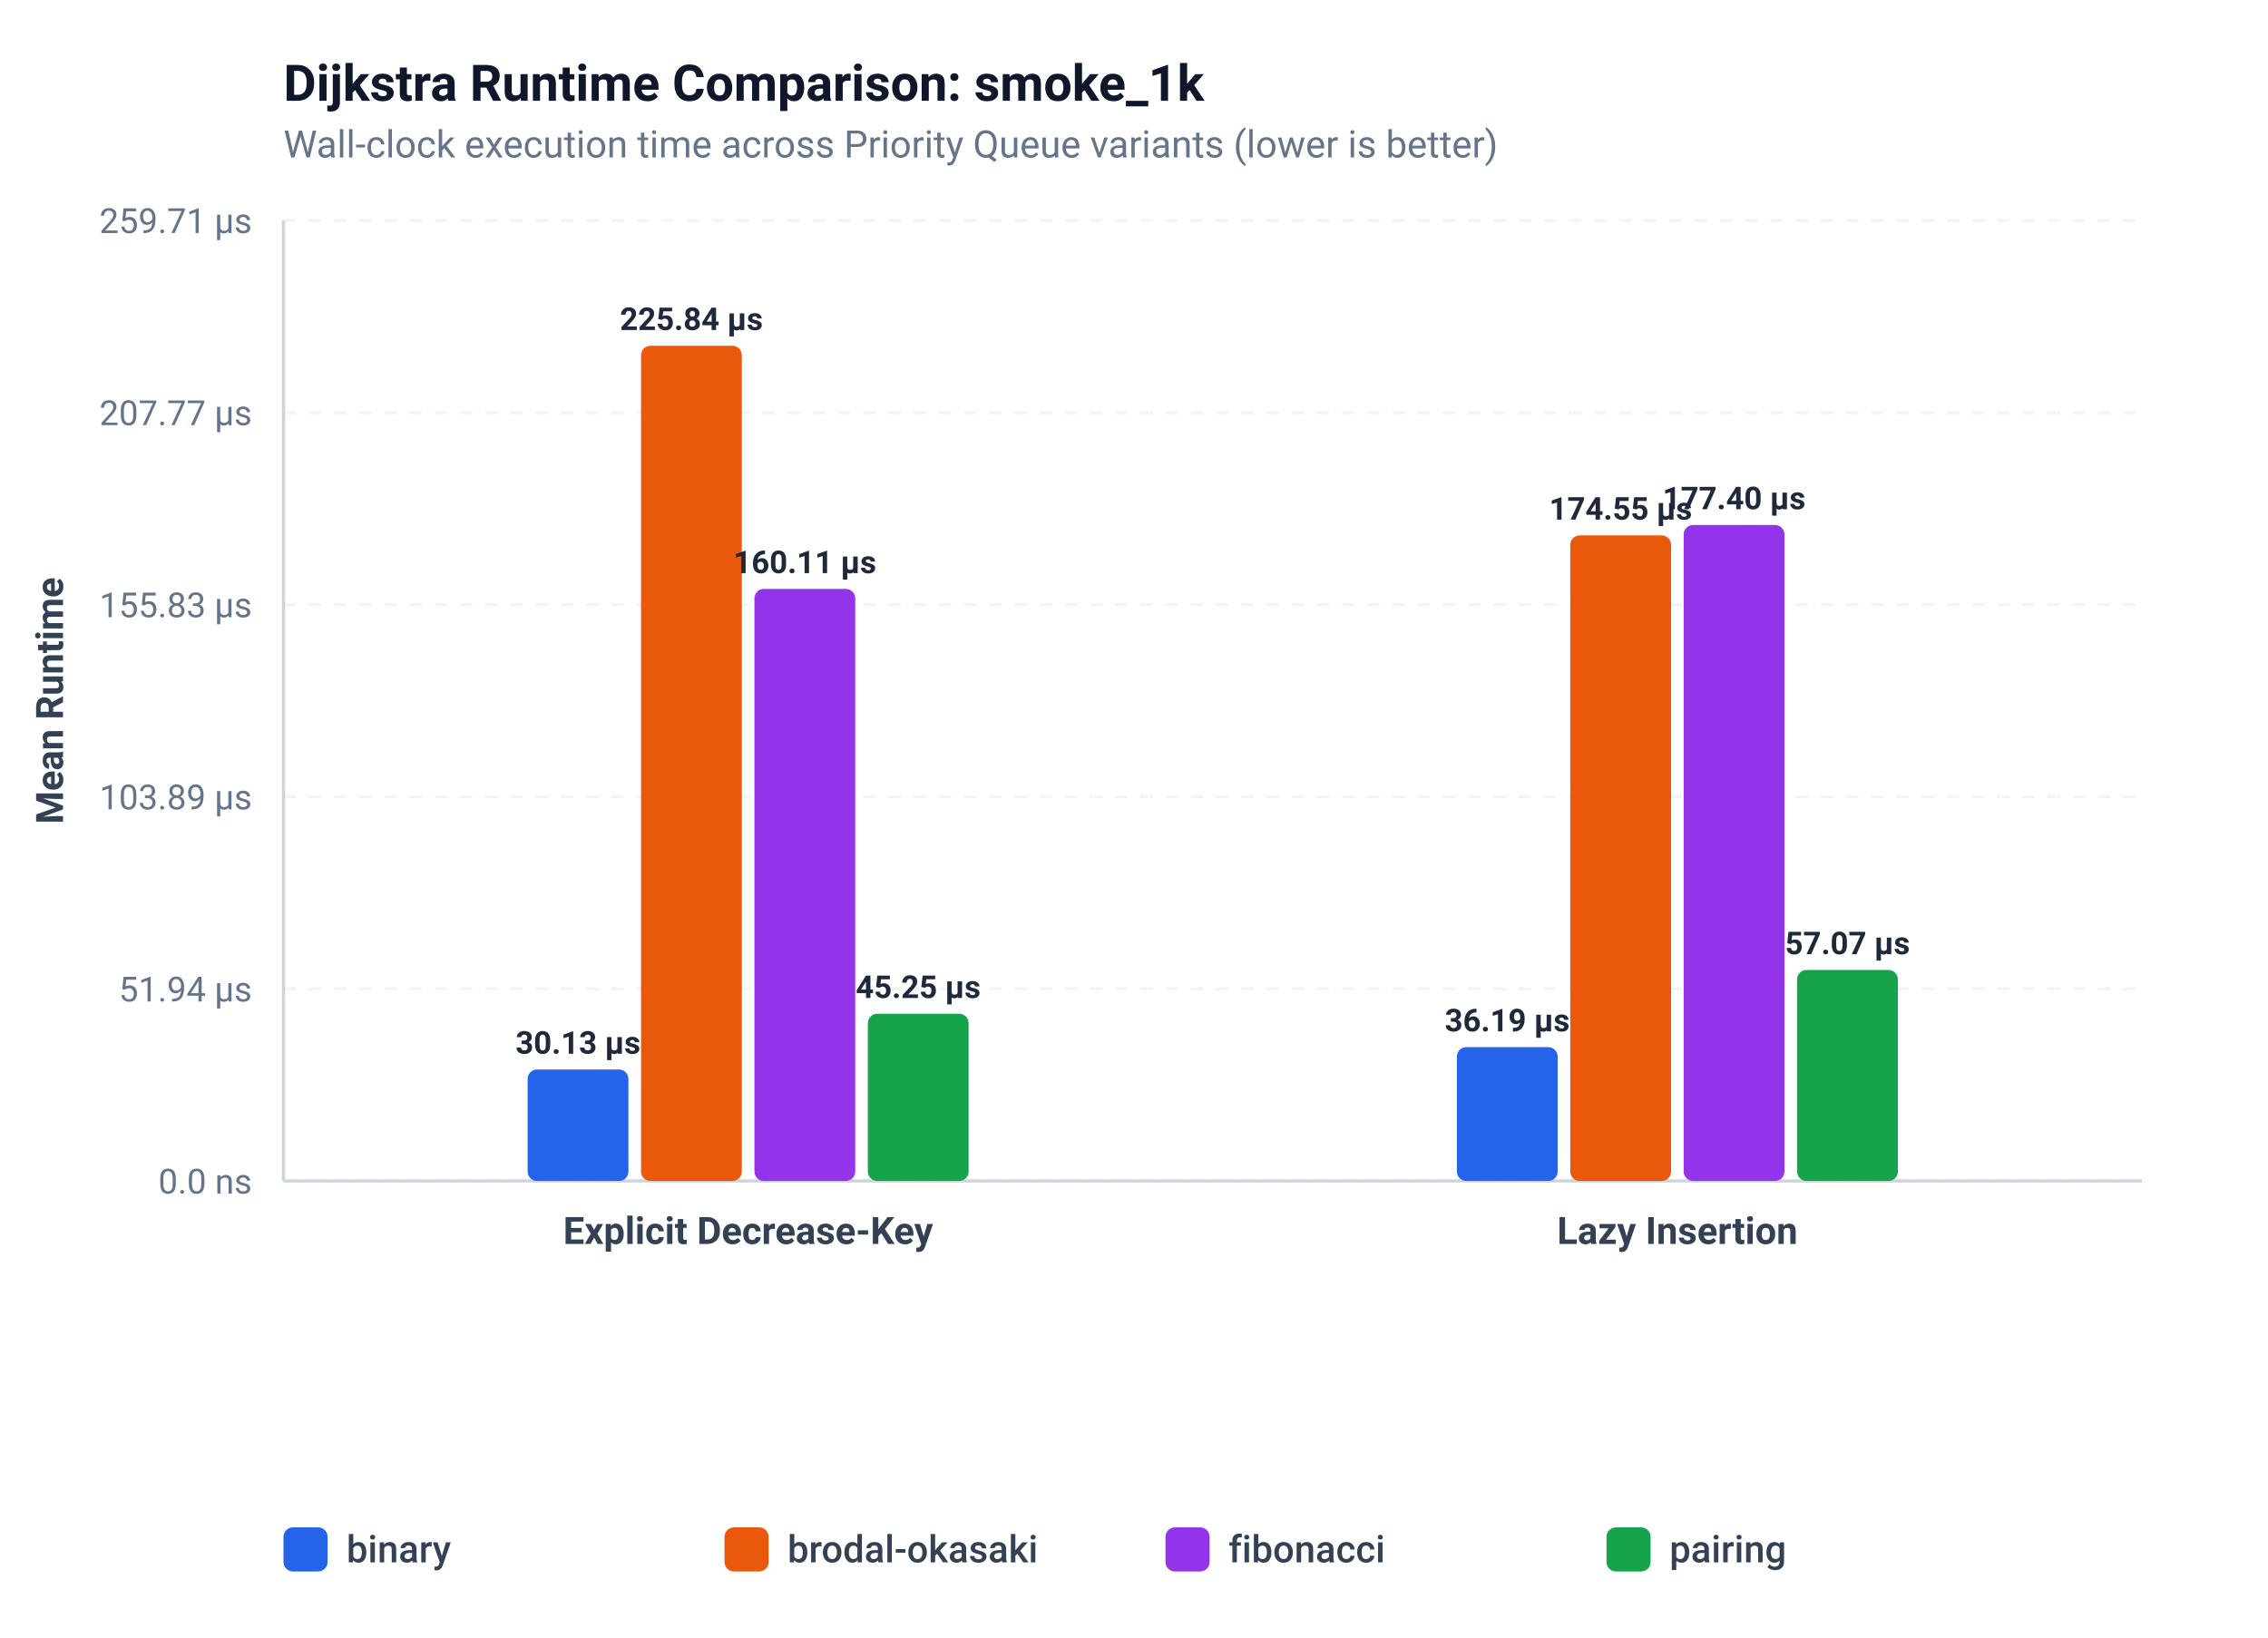
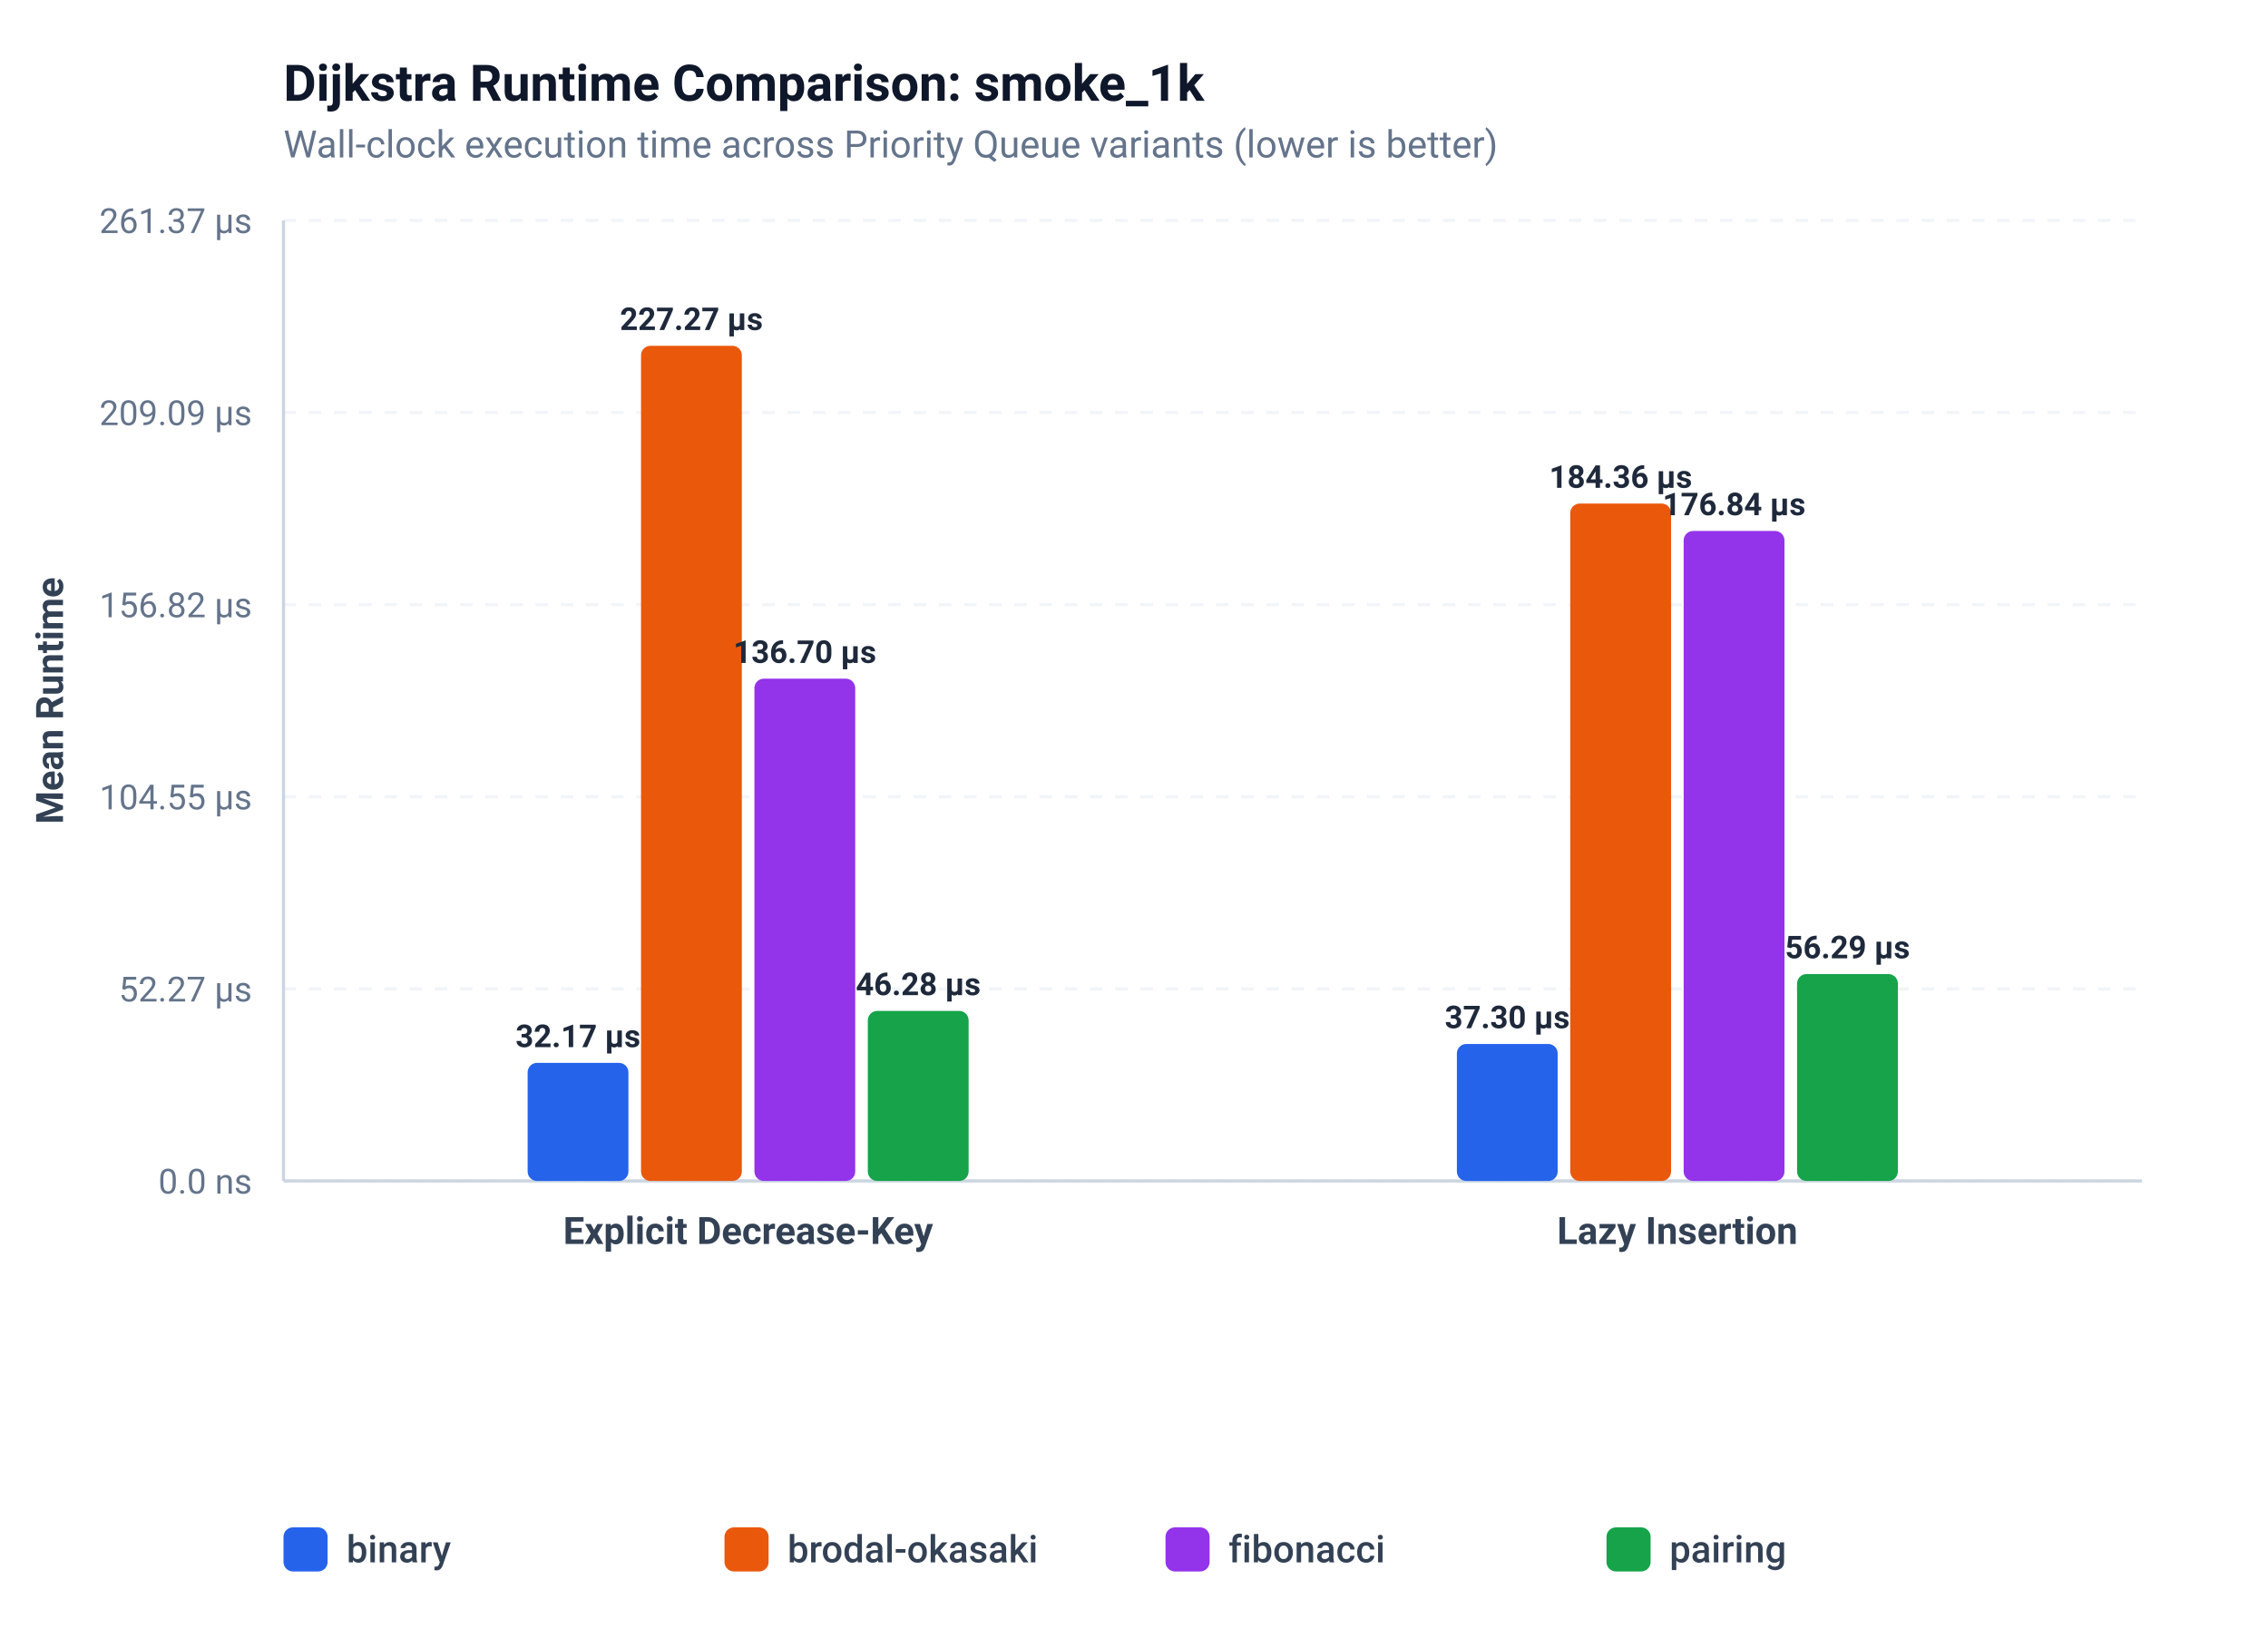
<svg xmlns="http://www.w3.org/2000/svg" viewBox="0 0 720 520" width="720" height="520" style="background-color: #ffffff; font-family: -apple-system, BlinkMacSystemFont, Segoe UI, Roboto, sans-serif;">
  <defs>
    <style>
    .axis { stroke: #CBD5E1; stroke-width: 1; }
    .grid { stroke: #F1F5F9; stroke-width: 1; stroke-dasharray: 4,4; }
    .baseline { stroke: #EF4444; stroke-width: 1.5; stroke-dasharray: 3,3; }
    .tick-label { font-size: 11px; fill: #64748B; }
    .axis-title { font-size: 12px; font-weight: 600; fill: #334155; }
    .chart-title { font-size: 16px; font-weight: 700; fill: #0F172A; }
    .chart-subtitle { font-size: 12px; fill: #64748B; }
    .bar-label { font-size: 9px; font-weight: 600; fill: #1E293B; text-anchor: middle; }
    .legend-text { font-size: 12px; fill: #334155; font-weight: 500; dominant-baseline: central; }
    .bar-label { font-size: 10px; font-weight: 600; fill: #1E293B; text-anchor: middle; }
  </style>
  </defs>
  <text x="90" y="32" class="chart-title">Dijkstra Runtime Comparison: smoke_1k</text>
  <text x="90" y="50" class="chart-subtitle">Wall-clock execution time across Priority Queue variants (lower is better)</text>
  <line x1="90" y1="375.0" x2="680" y2="375.0" class="grid" />
  <text x="80" y="379.0" class="tick-label" text-anchor="end">0.0 ns</text>
  <line x1="90" y1="314.0" x2="680" y2="314.0" class="grid" />
-   <text x="80" y="318.0" class="tick-label" text-anchor="end">51.94 µs</text>
+   <text x="80" y="318.0" class="tick-label" text-anchor="end">52.27 µs</text>
  <line x1="90" y1="253.0" x2="680" y2="253.0" class="grid" />
-   <text x="80" y="257.0" class="tick-label" text-anchor="end">103.89 µs</text>
+   <text x="80" y="257.0" class="tick-label" text-anchor="end">104.55 µs</text>
  <line x1="90" y1="192.0" x2="680" y2="192.0" class="grid" />
-   <text x="80" y="196.0" class="tick-label" text-anchor="end">155.83 µs</text>
+   <text x="80" y="196.0" class="tick-label" text-anchor="end">156.82 µs</text>
  <line x1="90" y1="131.0" x2="680" y2="131.0" class="grid" />
-   <text x="80" y="135.0" class="tick-label" text-anchor="end">207.77 µs</text>
+   <text x="80" y="135.0" class="tick-label" text-anchor="end">209.09 µs</text>
  <line x1="90" y1="70.0" x2="680" y2="70.0" class="grid" />
-   <text x="80" y="74.0" class="tick-label" text-anchor="end">259.71 µs</text>
+   <text x="80" y="74.0" class="tick-label" text-anchor="end">261.37 µs</text>
  <line x1="90" y1="70" x2="90" y2="375" class="axis" />
  <line x1="90" y1="375" x2="680" y2="375" class="axis" />
  <text x="-222.5" y="20" class="axis-title" text-anchor="middle" transform="rotate(-90)">Mean Runtime</text>
  <text x="237.5" y="395" class="axis-title" font-size="11px" text-anchor="middle">Explicit Decrease-Key</text>
-   <rect x="167.5" y="339.6" width="32.0" height="35.4" fill="#2563EB" rx="3" ry="3" />
-   <text x="183.5" y="334.6" class="bar-label">30.13 µs</text>
+   <rect x="167.5" y="337.5" width="32.0" height="37.5" fill="#2563EB" rx="3" ry="3" />
+   <text x="183.5" y="332.5" class="bar-label">32.17 µs</text>
  <rect x="203.5" y="109.8" width="32.0" height="265.2" fill="#EA580C" rx="3" ry="3" />
-   <text x="219.5" y="104.8" class="bar-label">225.84 µs</text>
-   <rect x="239.5" y="187.0" width="32.0" height="188.0" fill="#9333EA" rx="3" ry="3" />
-   <text x="255.5" y="182.0" class="bar-label">160.11 µs</text>
-   <rect x="275.5" y="321.9" width="32.0" height="53.1" fill="#16A34A" rx="3" ry="3" />
-   <text x="291.5" y="316.9" class="bar-label">45.25 µs</text>
+   <text x="219.5" y="104.8" class="bar-label">227.27 µs</text>
+   <rect x="239.5" y="215.5" width="32.0" height="159.5" fill="#9333EA" rx="3" ry="3" />
+   <text x="255.5" y="210.5" class="bar-label">136.70 µs</text>
+   <rect x="275.5" y="321.0" width="32.0" height="54.0" fill="#16A34A" rx="3" ry="3" />
+   <text x="291.5" y="316.0" class="bar-label">46.28 µs</text>
  <text x="532.5" y="395" class="axis-title" font-size="11px" text-anchor="middle">Lazy Insertion</text>
-   <rect x="462.5" y="332.5" width="32.0" height="42.5" fill="#2563EB" rx="3" ry="3" />
-   <text x="478.5" y="327.5" class="bar-label">36.19 µs</text>
-   <rect x="498.5" y="170.0" width="32.0" height="205.0" fill="#EA580C" rx="3" ry="3" />
-   <text x="514.5" y="165.0" class="bar-label">174.55 µs</text>
-   <rect x="534.5" y="166.7" width="32.0" height="208.3" fill="#9333EA" rx="3" ry="3" />
-   <text x="550.5" y="161.7" class="bar-label">177.40 µs</text>
-   <rect x="570.5" y="308.0" width="32.0" height="67.0" fill="#16A34A" rx="3" ry="3" />
-   <text x="586.5" y="303.0" class="bar-label">57.07 µs</text>
+   <rect x="462.5" y="331.5" width="32.0" height="43.5" fill="#2563EB" rx="3" ry="3" />
+   <text x="478.5" y="326.5" class="bar-label">37.30 µs</text>
+   <rect x="498.5" y="159.9" width="32.0" height="215.1" fill="#EA580C" rx="3" ry="3" />
+   <text x="514.5" y="154.9" class="bar-label">184.36 µs</text>
+   <rect x="534.5" y="168.6" width="32.0" height="206.4" fill="#9333EA" rx="3" ry="3" />
+   <text x="550.5" y="163.6" class="bar-label">176.84 µs</text>
+   <rect x="570.5" y="309.3" width="32.0" height="65.7" fill="#16A34A" rx="3" ry="3" />
+   <text x="586.5" y="304.3" class="bar-label">56.29 µs</text>
  <rect x="90.0" y="485.0" width="14" height="14" fill="#2563EB" rx="3" ry="3" />
  <text x="110.0" y="492.0" class="legend-text">binary</text>
  <rect x="230.0" y="485.0" width="14" height="14" fill="#EA580C" rx="3" ry="3" />
  <text x="250.0" y="492.0" class="legend-text">brodal-okasaki</text>
  <rect x="370.0" y="485.0" width="14" height="14" fill="#9333EA" rx="3" ry="3" />
  <text x="390.0" y="492.0" class="legend-text">fibonacci</text>
  <rect x="510.0" y="485.0" width="14" height="14" fill="#16A34A" rx="3" ry="3" />
  <text x="530.0" y="492.0" class="legend-text">pairing</text>
</svg>
